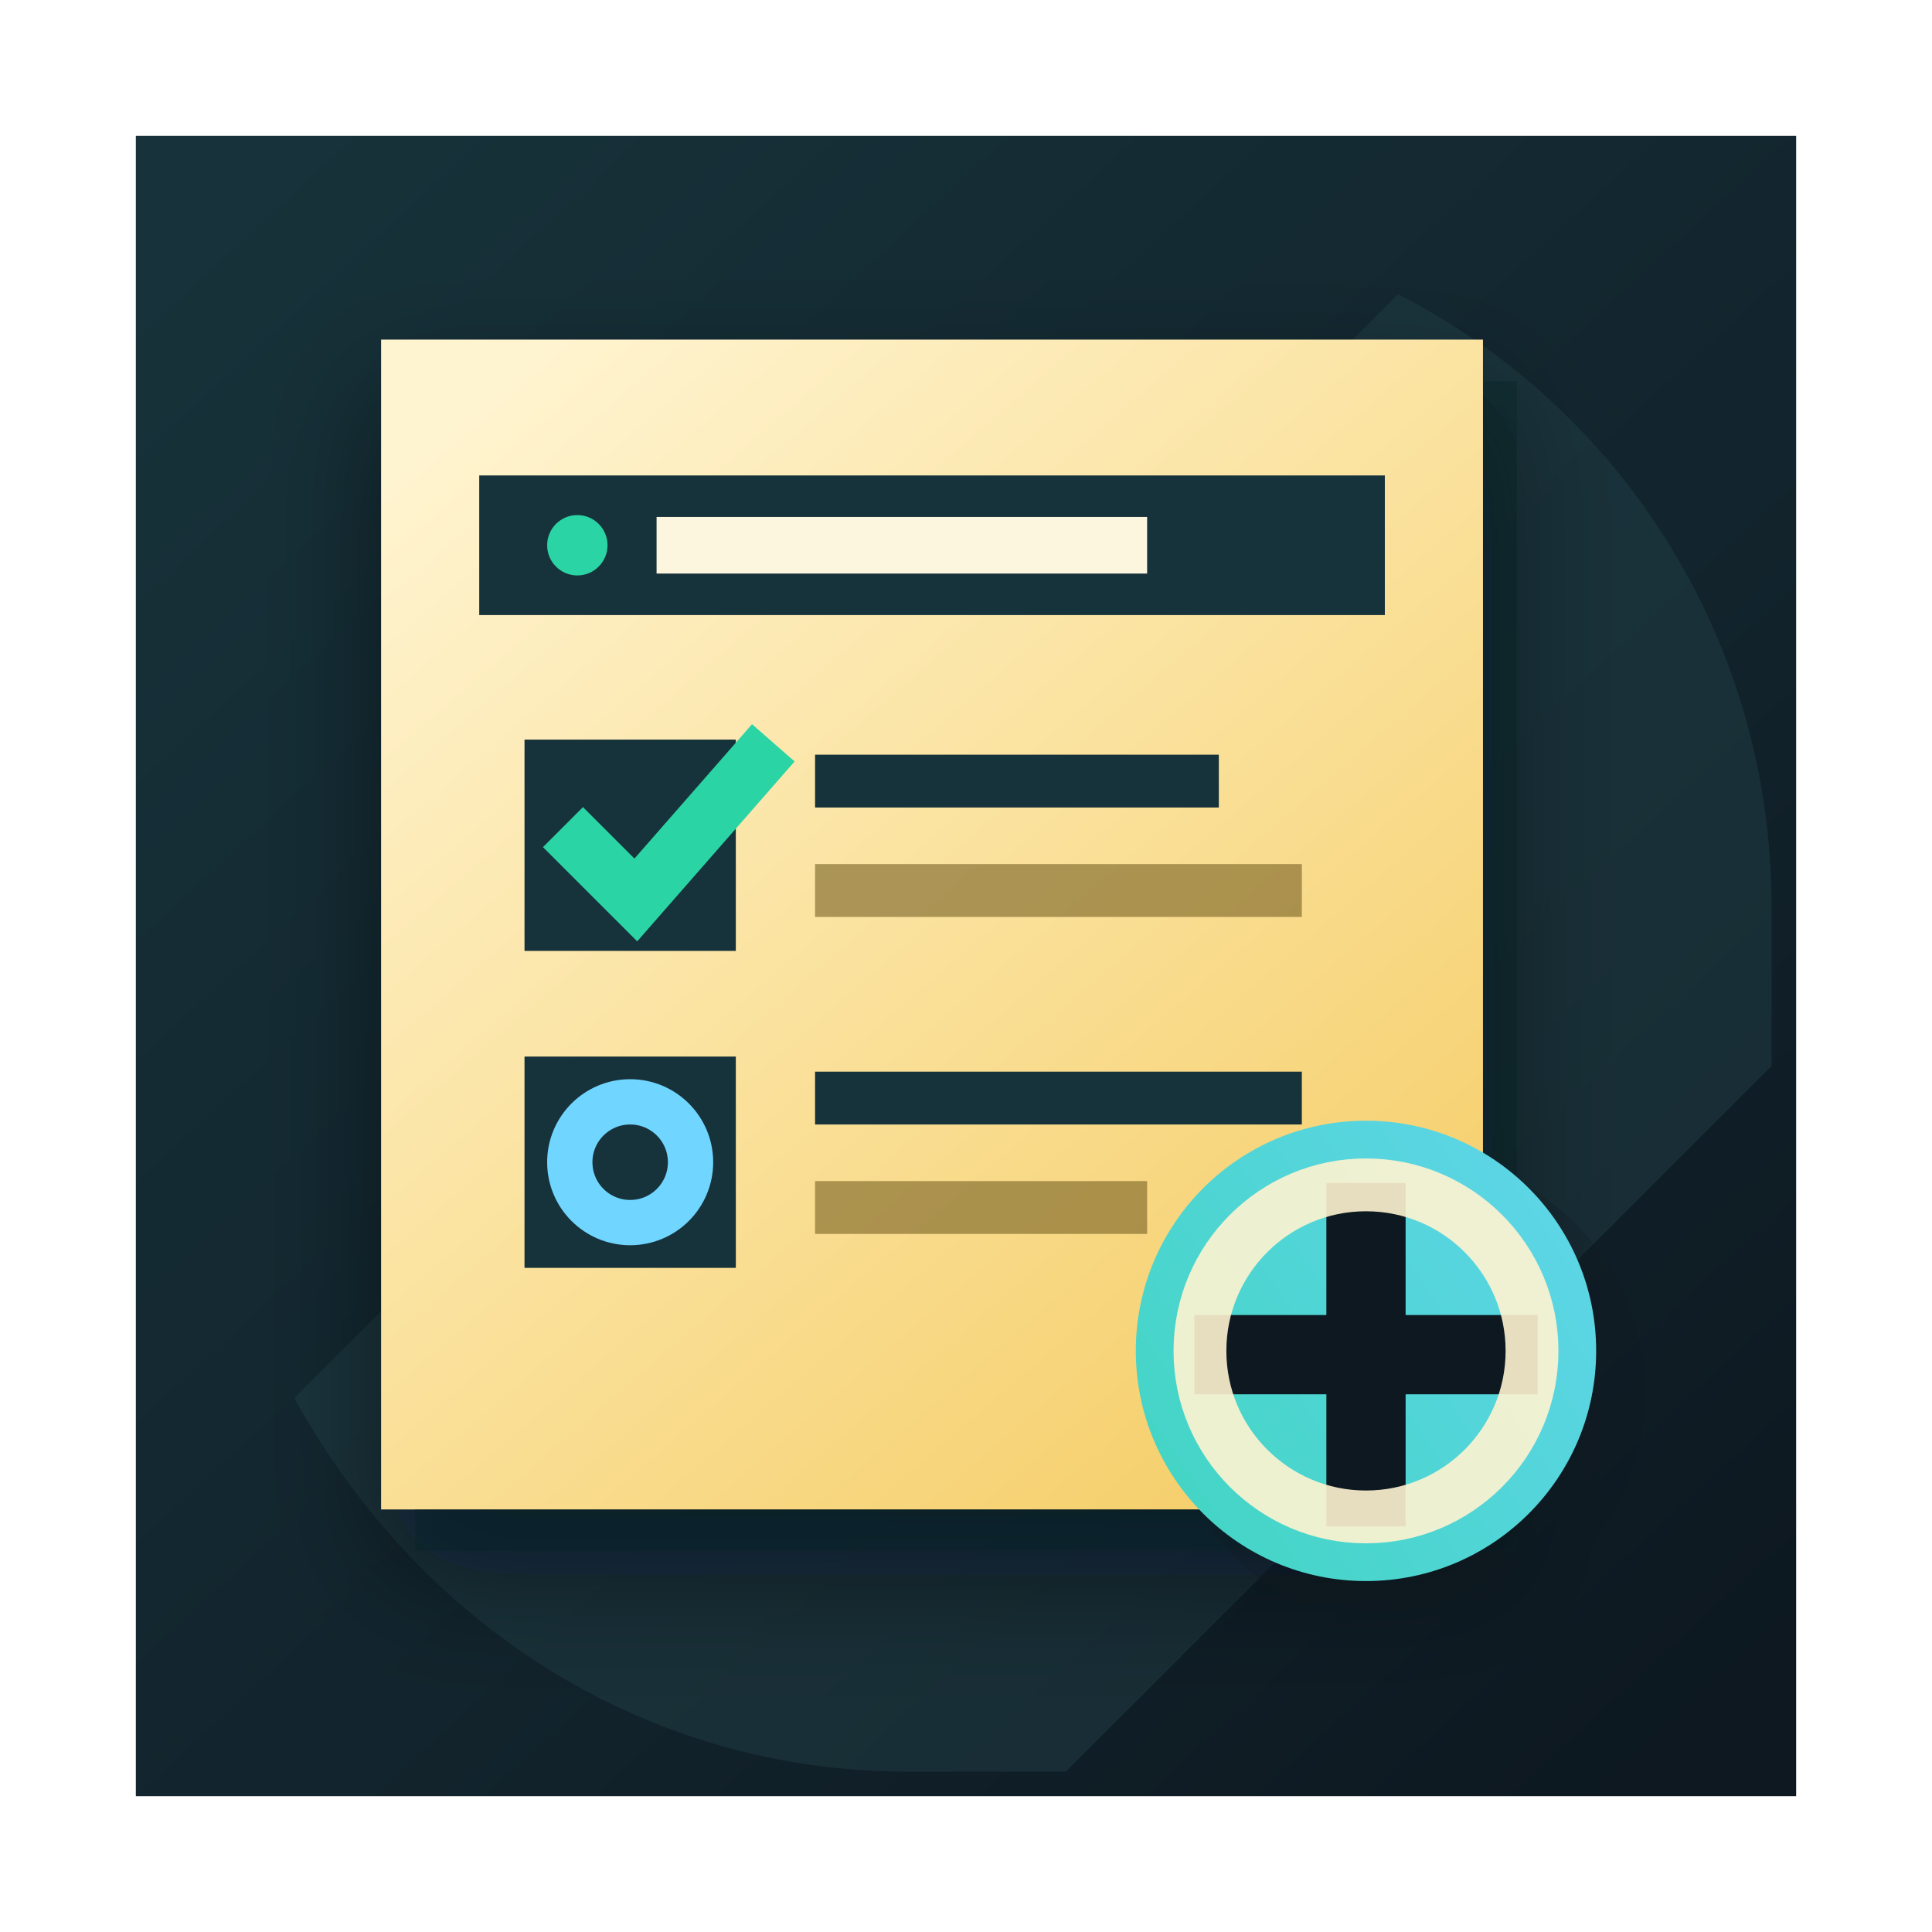
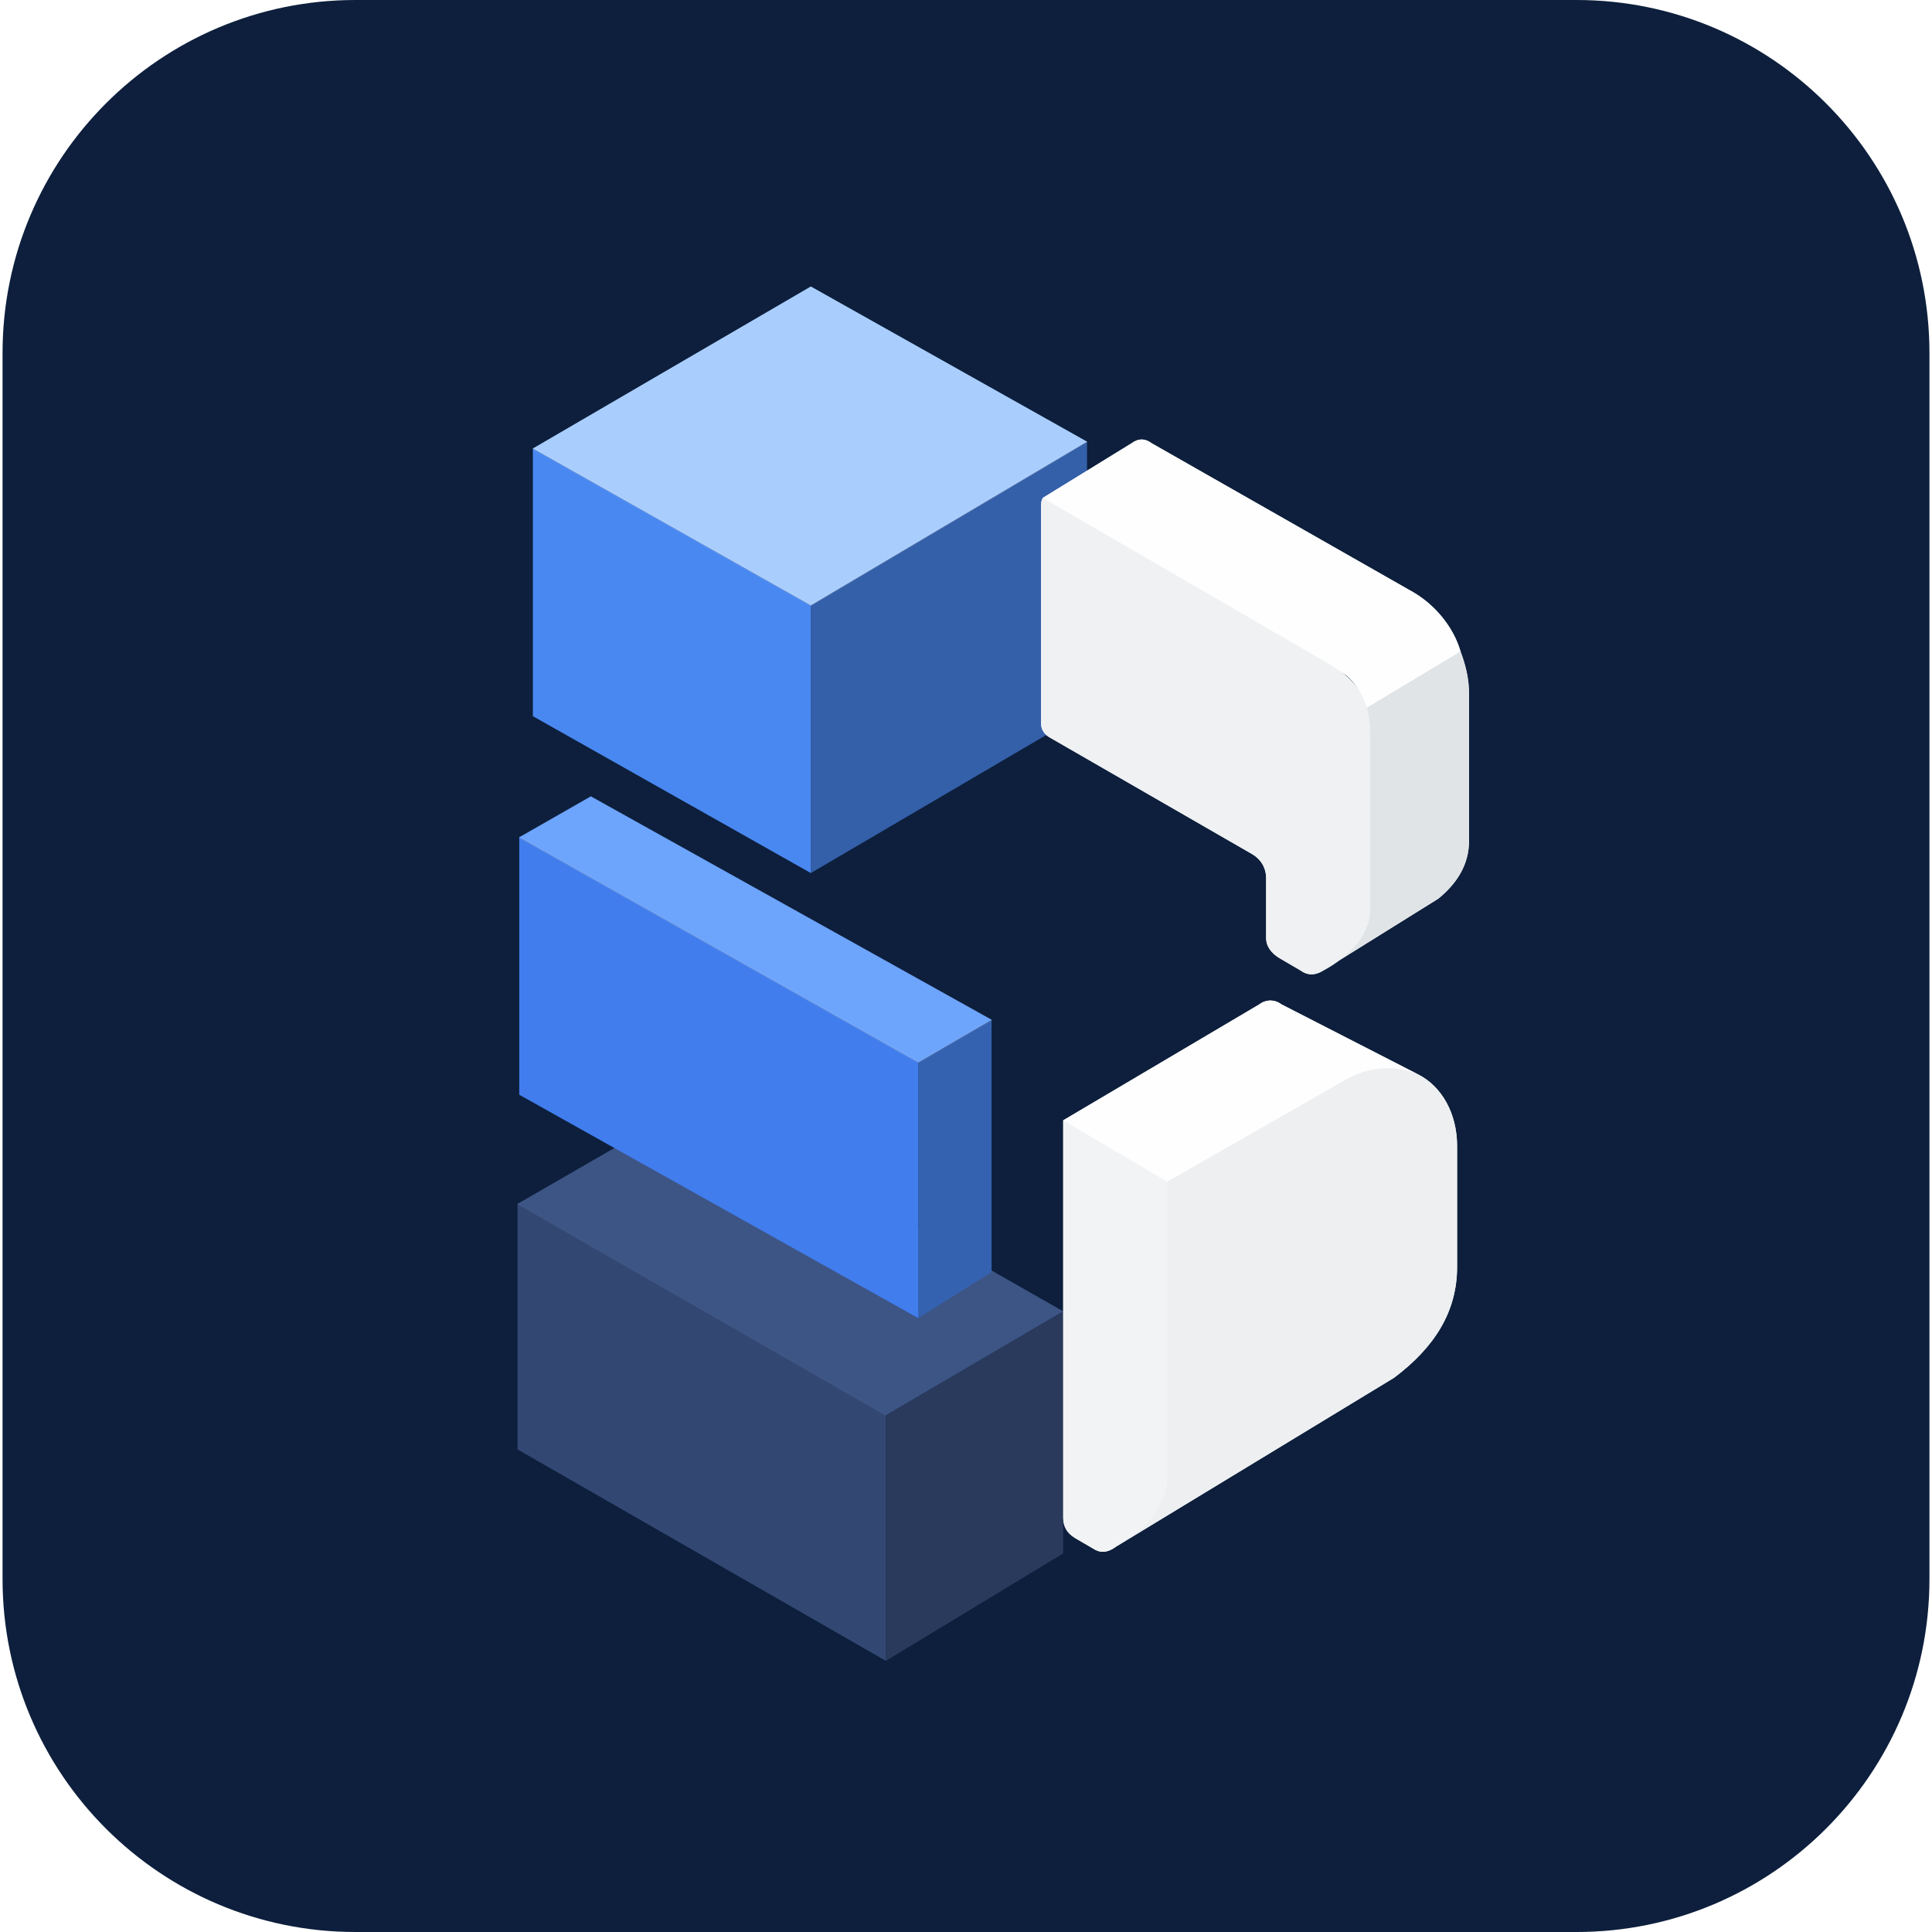
- <svg xmlns="http://www.w3.org/2000/svg" viewBox="0 0 1024 1024" role="img" aria-label="mystia-steward-companion icon">
-   <defs>
-     <linearGradient id="bg" x1="128" y1="96" x2="896" y2="928" gradientUnits="userSpaceOnUse">
-       <stop offset="0" stop-color="#17323a" />
-       <stop offset="0.58" stop-color="#12242d" />
-       <stop offset="1" stop-color="#0d1820" />
-     </linearGradient>
-     <linearGradient id="panel" x1="256" y1="210" x2="790" y2="828" gradientUnits="userSpaceOnUse">
-       <stop offset="0" stop-color="#fff4d0" />
-       <stop offset="1" stop-color="#f4c95b" />
-     </linearGradient>
-     <linearGradient id="accent" x1="266" y1="735" x2="860" y2="332" gradientUnits="userSpaceOnUse">
-       <stop offset="0" stop-color="#2bd4a5" />
-       <stop offset="1" stop-color="#70d6ff" />
-     </linearGradient>
-     <filter id="soft-shadow" x="-20%" y="-20%" width="140%" height="140%">
-       <feDropShadow dx="0" dy="28" stdDeviation="32" flood-color="#061016" flood-opacity="0.45" />
-     </filter>
-   </defs>
-   <rect x="72" y="72" width="880" height="880" fill="url(#bg)" />
-   <path d="M156 741 741 156c116 59 198 181 198 325v84L565 939h-84c-139 0-259-78-325-198Z" fill="#23434a" opacity="0.42" />
-   <g filter="url(#soft-shadow)">
-     <rect x="220" y="202" width="584" height="620" fill="#0b151d" opacity="0.32" />
-     <rect x="202" y="180" width="584" height="620" fill="url(#panel)" />
-     <rect x="254" y="252" width="480" height="74" fill="#19333b" />
-     <circle cx="306" cy="289" r="16" fill="#2bd4a5" />
-     <rect x="348" y="274" width="260" height="30" fill="#fdf6df" />
-     <rect x="278" y="392" width="112" height="112" fill="#19333b" />
-     <path d="m309 449 28 28 63-72" fill="none" stroke="#2bd4a5" stroke-width="30" stroke-linecap="square" stroke-linejoin="miter" />
-     <rect x="432" y="400" width="214" height="28" fill="#19333b" />
-     <rect x="432" y="458" width="258" height="28" fill="#7a6426" opacity="0.62" />
-     <rect x="278" y="560" width="112" height="112" fill="#19333b" />
-     <circle cx="334" cy="616" r="32" fill="none" stroke="#70d6ff" stroke-width="24" />
-     <rect x="432" y="568" width="258" height="28" fill="#19333b" />
-     <rect x="432" y="626" width="176" height="28" fill="#7a6426" opacity="0.62" />
+ <svg xmlns="http://www.w3.org/2000/svg" width="1024" height="1024" viewBox="0 0 1024 1024" preserveAspectRatio="xMidYMid meet" data-icon-background="#0E1F3B" data-android-background="#173054" fill="none" shape-rendering="geometricPrecision">
+   <g transform="matrix(0.9037952 0 0 0.9037952 -54.67961 -55.13151)">
+     <g id="icon-background">
+       <rect x="62" y="61" width="1130" height="1133" rx="207" ry="207" fill="#0E1F3B" />
+       <rect x="62" y="61" width="1130" height="1133" rx="207" ry="207" fill="#173054" fill-opacity="0.04" />
+     </g>
+     <g id="icon-foreground">
+       <g id="solid-lower-dark-cuboid">
+         <path id="lower-dark-right-face" d="M580 891 L684 830 L684 972 L580 1035 Z" fill="#293A5C" />
+         <path id="lower-dark-front-face" d="M364 767 L580 891 L580 1035 L364 911 Z" fill="#324772" />
+         <path id="lower-dark-top-face" d="M364 767 L468 707 L684 830 L580 891 Z" fill="#3D5585" />
+         <path d="M364 767 L580 891" stroke="#7692C3" stroke-opacity="0.12" stroke-width="0.8" vector-effect="non-scaling-stroke" />
+       </g>
+       <g id="solid-top-blue-cube">
+         <path id="top-cube-right-face" d="M536 416 L698 320 L698 478 L536 573 Z" fill="#345FA9" />
+         <path id="top-cube-front-face" d="M373 324 L536 416 L536 573 L373 481 Z" fill="#4A88F1" />
+         <path id="top-cube-top-face" d="M373 324 L536 229 L698 320 L536 416 Z" fill="#A9CEFE" />
+         <path d="M373 324 L536 416 L698 320" stroke="#E6F1FF" stroke-opacity="0.15" stroke-width="0.8" vector-effect="non-scaling-stroke" />
+       </g>
+       <g id="solid-middle-blue-slab">
+         <path id="middle-slab-right-face" d="M599 684 L642 659 L642 807 L599 834 Z" fill="#3462B0" />
+         <path id="middle-slab-front-face" d="M365 552 L599 684 L599 834 L365 703 Z" fill="#417DED" />
+         <path id="middle-slab-top-face" d="M365 552 L407 528 L642 659 L599 684 Z" fill="#6DA4FC" />
+         <path d="M365 552 L599 684 L642 659" stroke="#D9E9FF" stroke-opacity="0.16" stroke-width="0.8" vector-effect="non-scaling-stroke" />
+       </g>
+       <g id="solid-upper-white-hook-prism">
+         <path id="upper-hook-seam-underlay" d="M862 476                  L917 443                  C920 451 922 459 922 468                  L922 554                  C922 568 915 579 904 588                  L835 631                  C854 621 864 608 864 594                  L864 495                  C864 489 864 483 862 476 Z                  M672 353                  L841 451                  C853 458 860 467 862 476                  C864 483 864 489 864 495                  L864 594                  C864 608 854 621 835 631                  C831 633 827 633 823 630                  L811 623                  C806 620 803 616 803 611                  L803 576                  C803 570 800 565 795 562                  L677 494                  C673 492 671 489 671 485                  L671 359                  C671 356 671 355 672 353 Z                  M672 353                  L724 321                  C728 318 732 318 736 321                  L887 407                  C902 415 913 429 917 443                  L862 476                  C860 469 856 462 850 457                  C847 455 844 453 841 451                  Z" fill="#EEF0F2" />
+         <path id="upper-hook-side-face" d="M862 476                  L917 443                  C920 451 922 459 922 468                  L922 554                  C922 568 915 579 904 588                  L835 631                  C854 621 864 608 864 594                  L864 495                  C864 489 864 483 862 476 Z" fill="#E1E4E7" />
+         <path id="upper-hook-front-face" d="M672 353                  L841 451                  C853 458 860 467 862 476                  C864 483 864 489 864 495                  L864 594                  C864 608 854 621 835 631                  C831 633 827 633 823 630                  L811 623                  C806 620 803 616 803 611                  L803 576                  C803 570 800 565 795 562                  L677 494                  C673 492 671 489 671 485                  L671 359                  C671 356 671 355 672 353 Z" fill="#EFF1F2" />
+         <path id="upper-hook-top-face" d="M672 353                  L724 321                  C728 318 732 318 736 321                  L887 407                  C902 415 913 429 917 443                  L862 476                  C860 469 856 462 850 457                  C847 455 844 453 841 451                  Z" fill="#FEFEFF" />
+       </g>
+       <g id="solid-lower-white-d-prism">
+         <path id="lower-d-seam-underlay" d="M745 754                  L850 694                  C862 687 878 685 892 691                  C906 698 915 714 915 733                  L915 804                  C915 830 902 851 878 869                  L715 968                  C734 957 745 943 745 927                  Z                  M684 718                  L745 754                  L745 927                  C745 943 734 957 715 968                  C711 971 707 972 703 970                  L691 963                  C686 960 684 956 684 951                  Z                  M684 718                  L799 650                  C803 647 808 647 812 650                  L892 691                  C878 685 862 687 850 694                  L745 754                  Z" fill="#F1F2F4" />
+         <path id="lower-d-main-face" d="M745 754                  L850 694                  C862 687 878 685 892 691                  C906 698 915 714 915 733                  L915 804                  C915 830 902 851 878 869                  L715 968                  C734 957 745 943 745 927                  Z" fill="#EDEFF1" />
+         <path id="lower-d-left-face" d="M684 718                  L745 754                  L745 927                  C745 943 734 957 715 968                  C711 971 707 972 703 970                  L691 963                  C686 960 684 956 684 951                  Z" fill="#F2F3F4" />
+         <path id="lower-d-top-face" d="M684 718                  L799 650                  C803 647 808 647 812 650                  L892 691                  C878 685 862 687 850 694                  L745 754                  Z" fill="#FEFEFF" />
+       </g>
+     </g>
  </g>
-   <path d="M746 612c70 0 126 56 126 126s-56 126-126 126-126-56-126-126 56-126 126-126Z" fill="#0d1820" opacity="0.28" />
-   <circle cx="724" cy="716" r="122" fill="url(#accent)" />
-   <path d="M654 718h140M724 648v140" stroke="#0d1820" stroke-width="42" stroke-linecap="square" />
-   <circle cx="724" cy="716" r="88" fill="none" stroke="#fff4d0" stroke-width="28" opacity="0.9" />
</svg>
